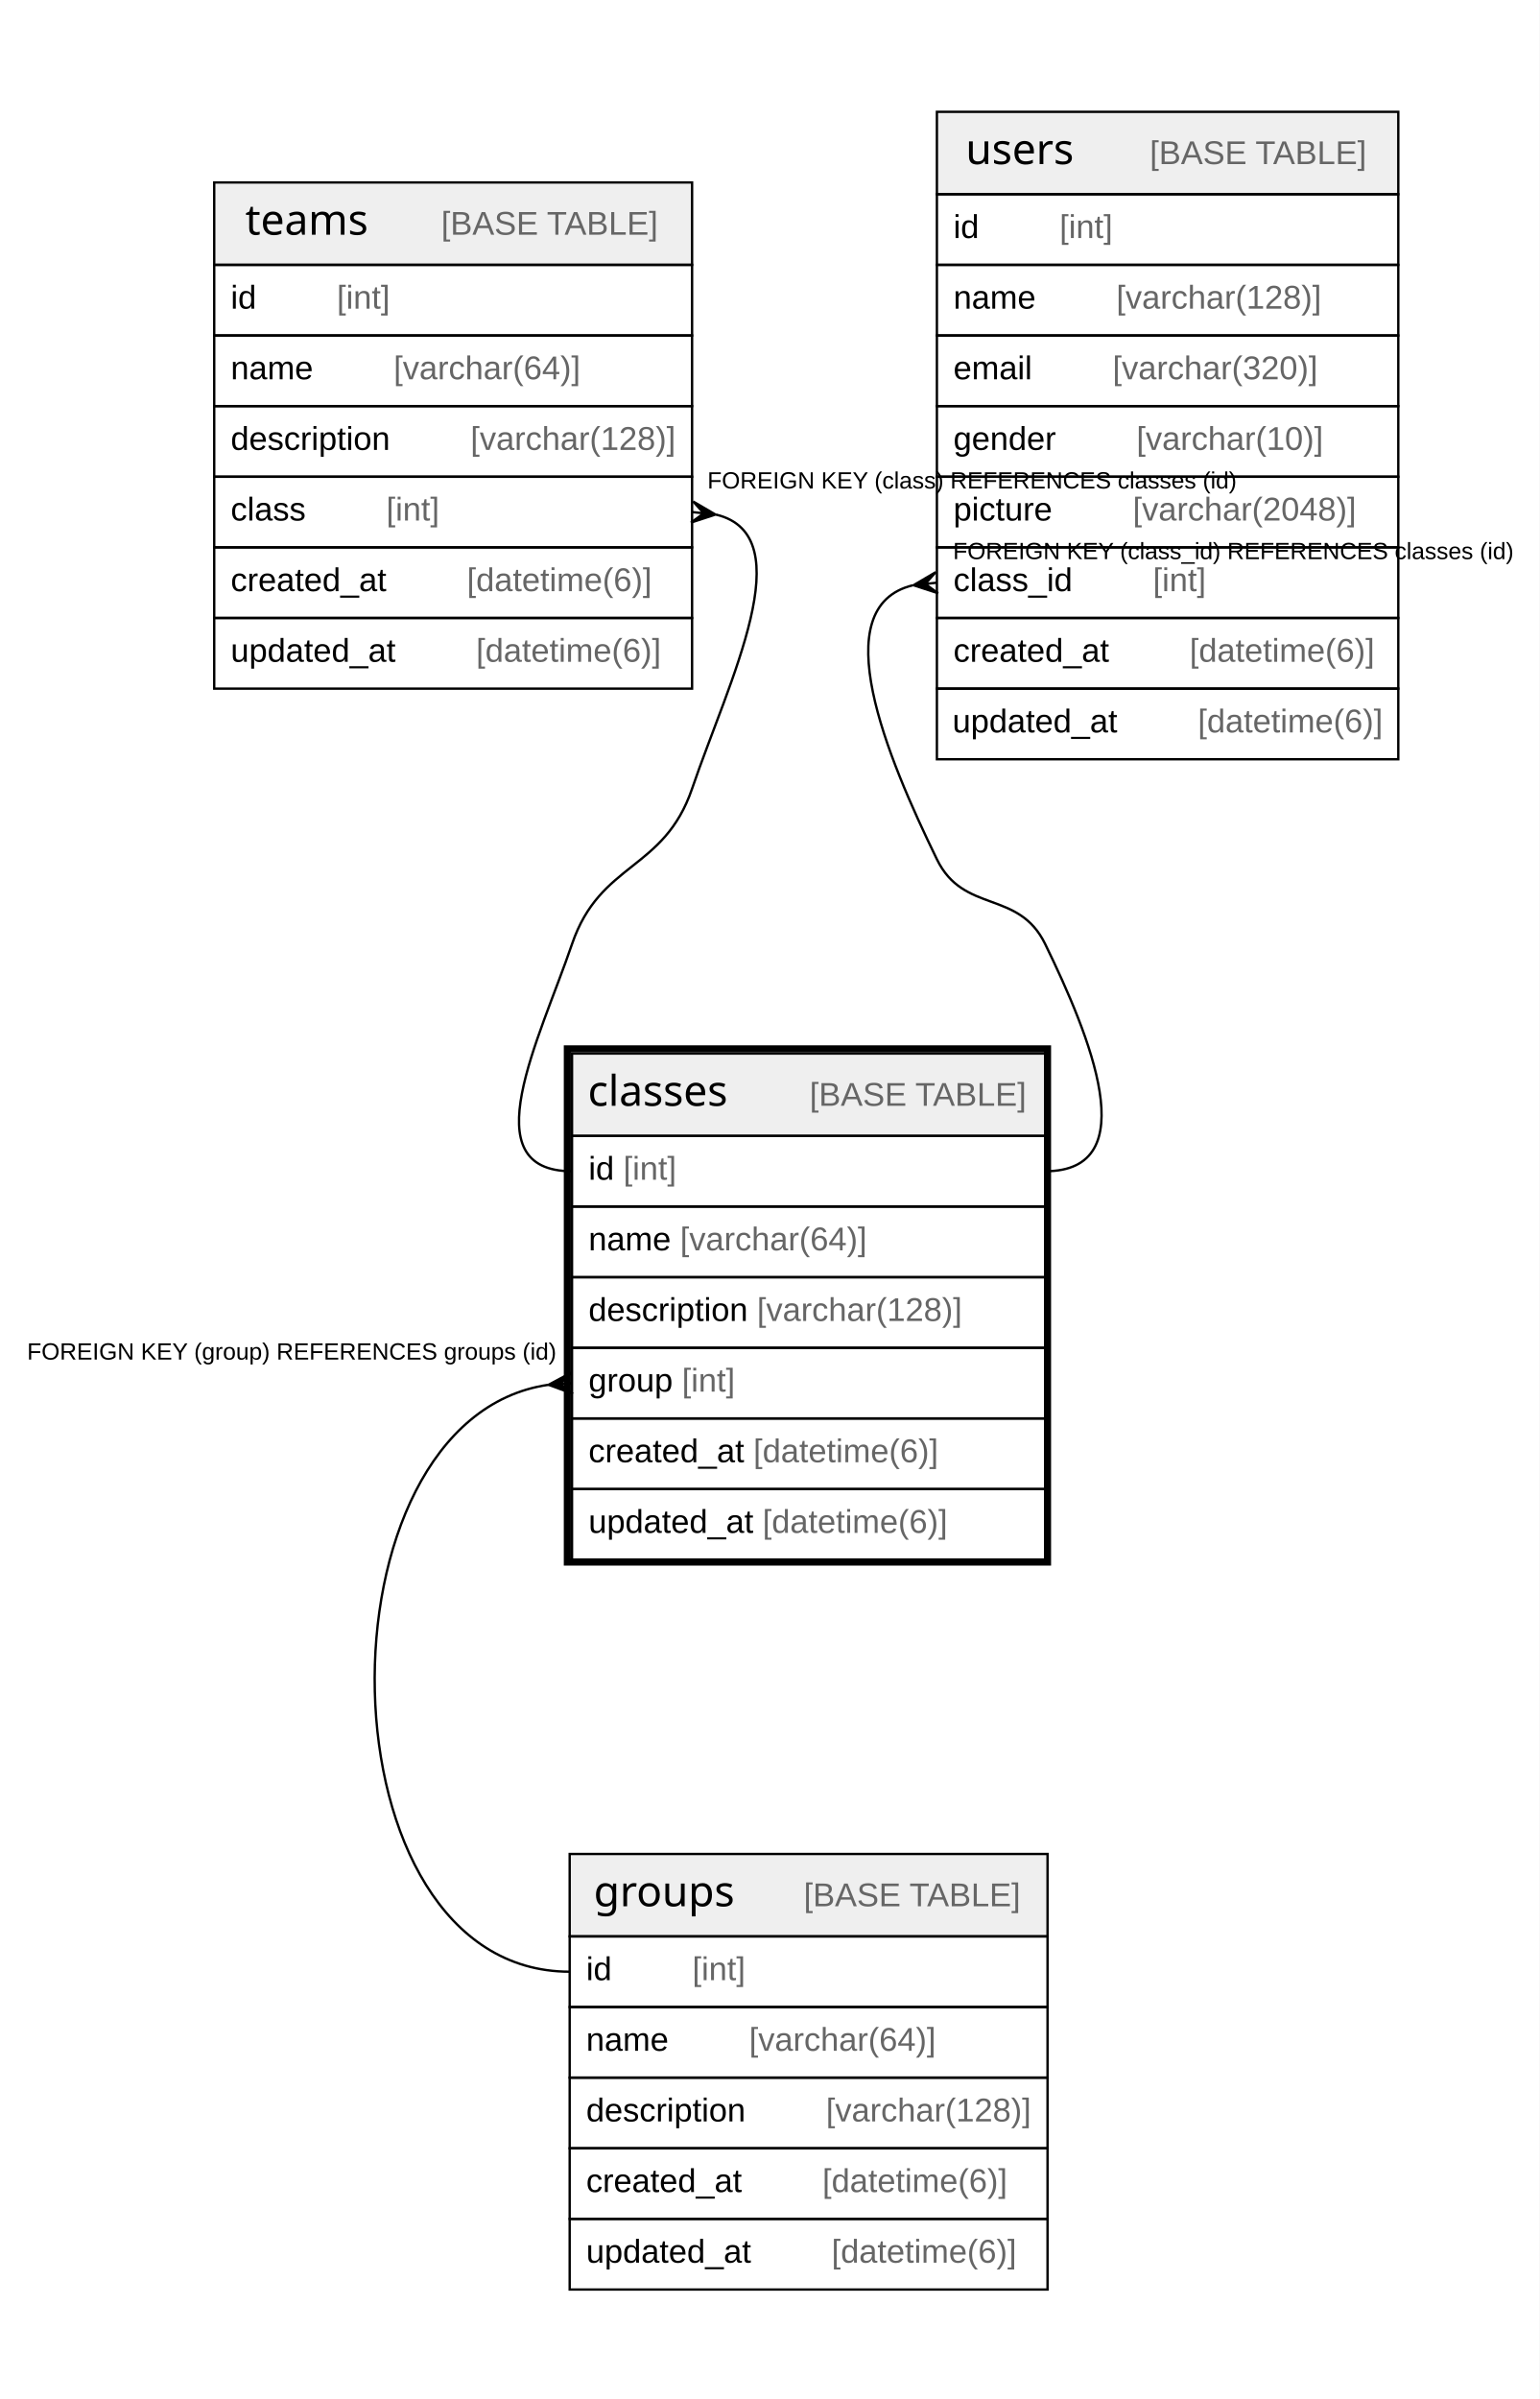
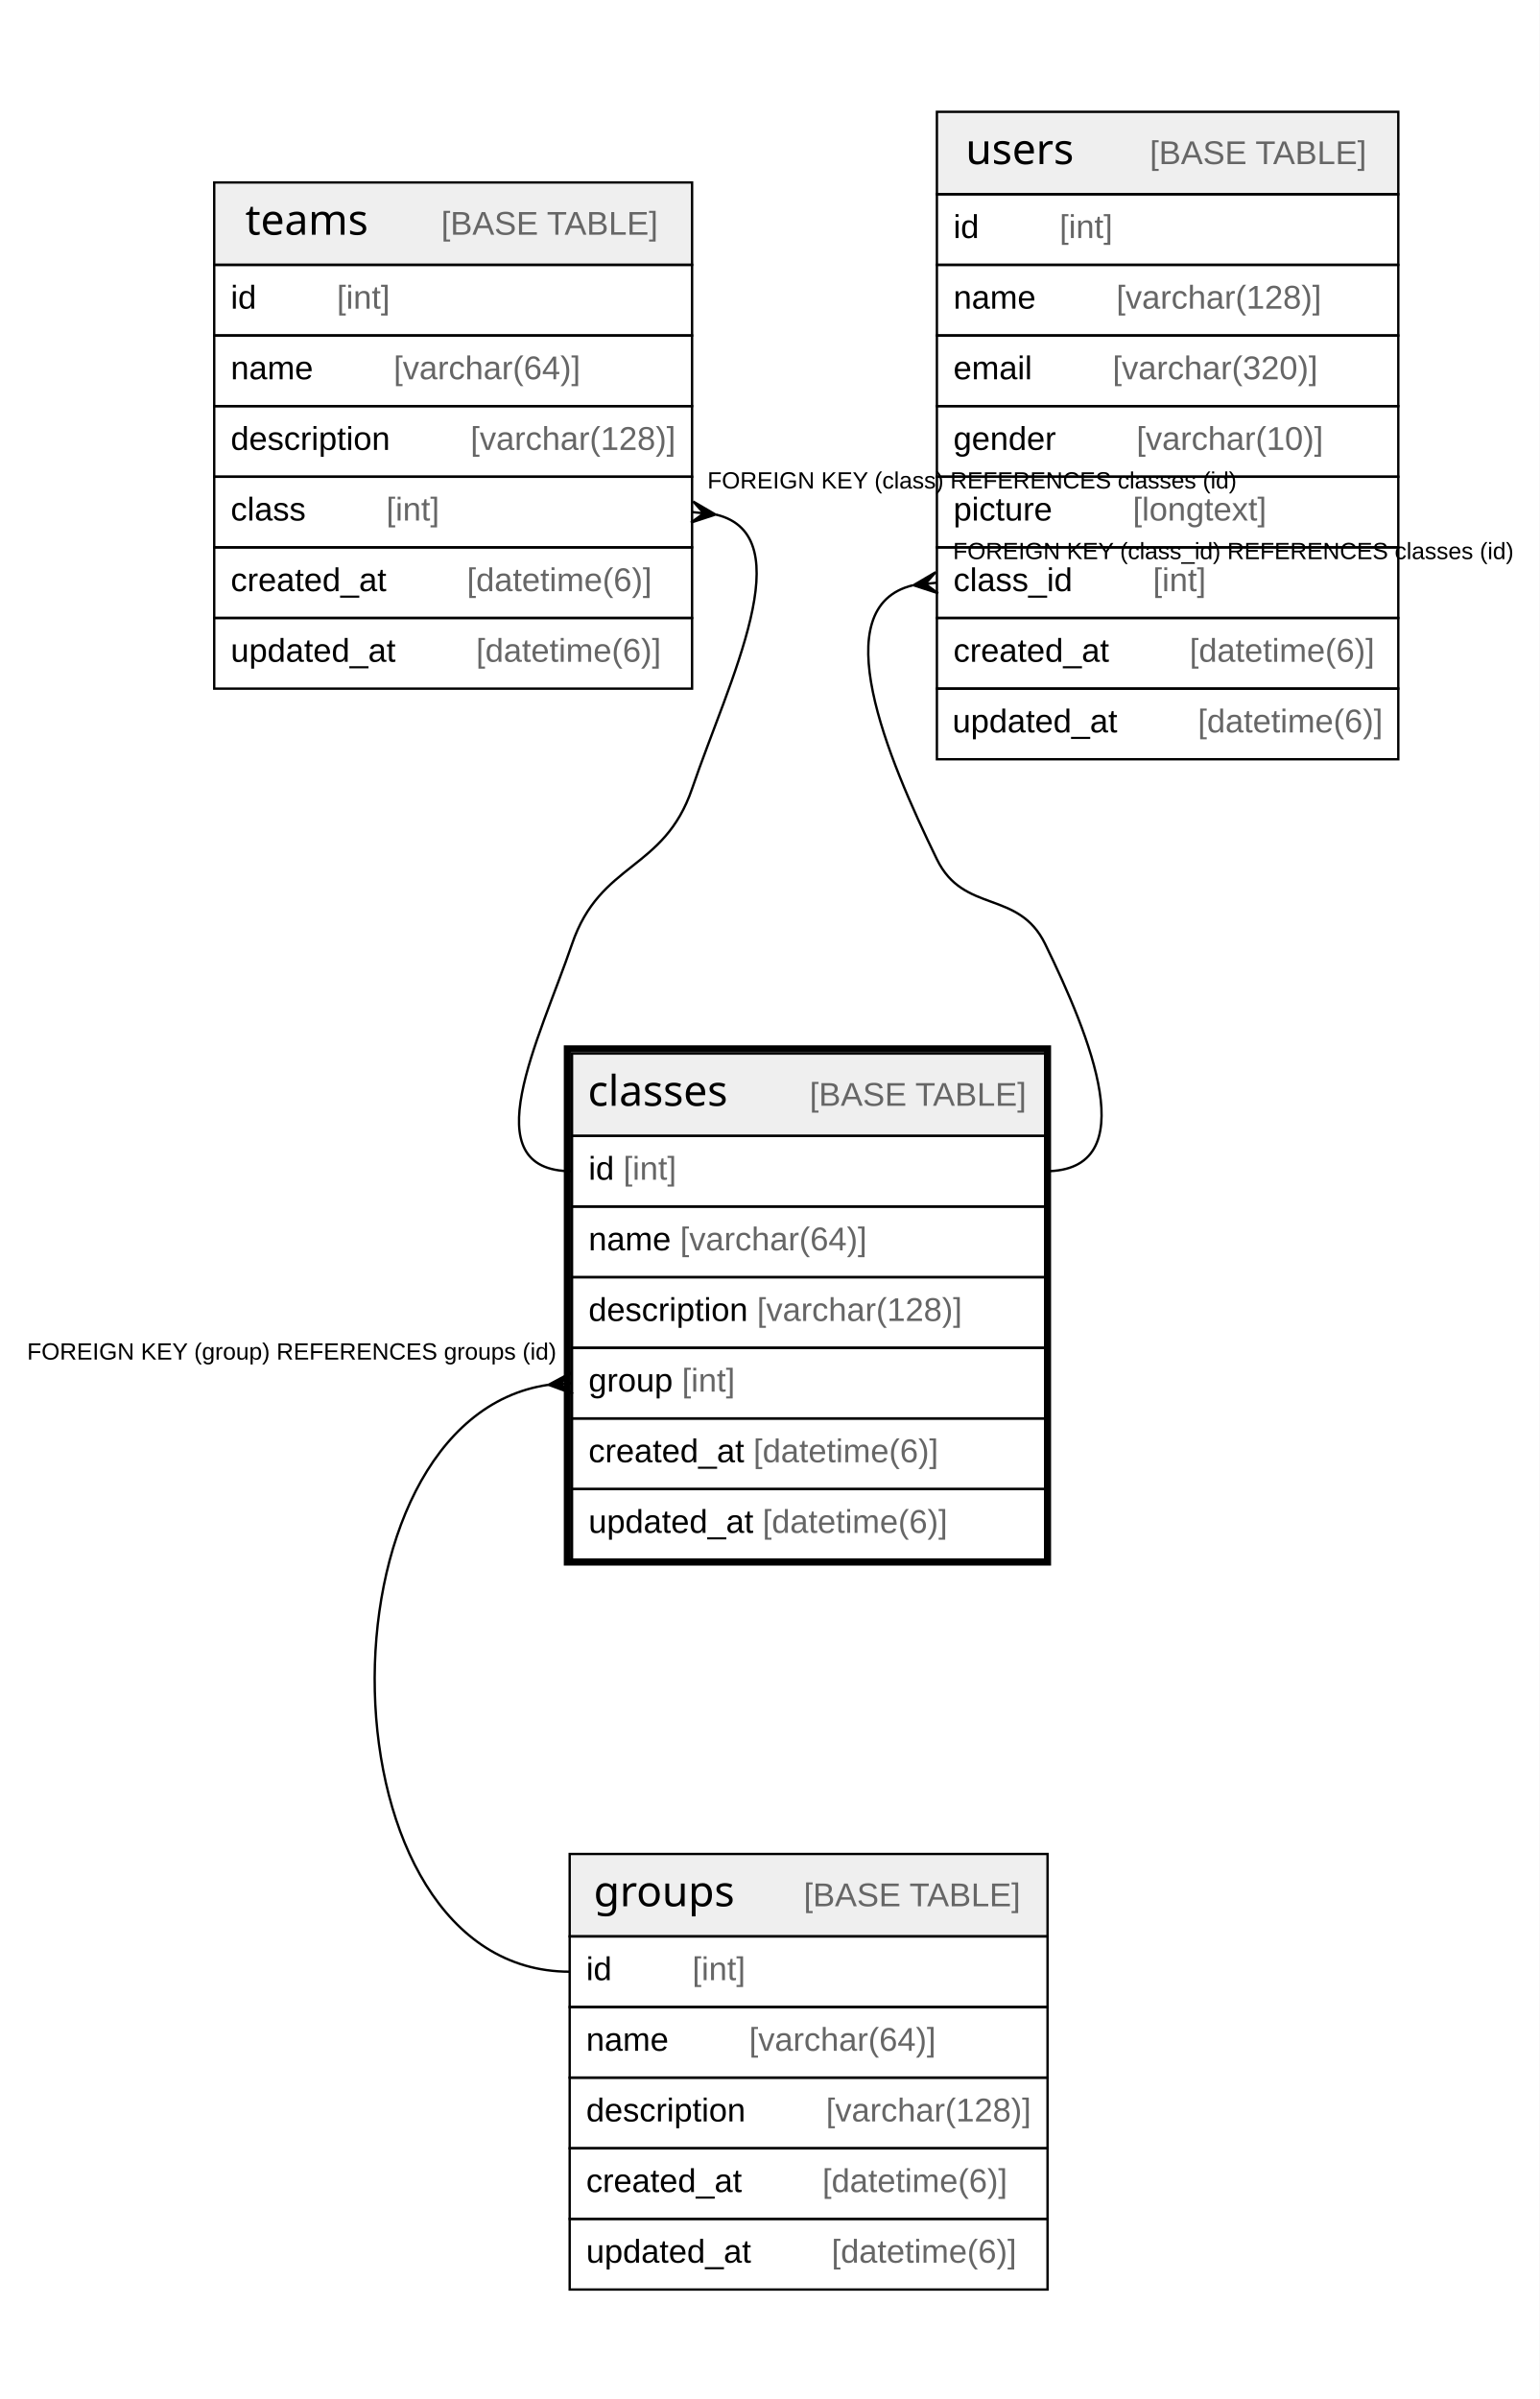
<svg xmlns="http://www.w3.org/2000/svg" width="654pt" height="1019pt" viewBox="0.00 0.00 654.00 1019.00">
  <g id="graph0" class="graph" transform="scale(1 1) rotate(0) translate(4 1015)">
    <polygon fill="#ffffff" stroke="transparent" points="-4,4 -4,-1015 650,-1015 650,4 -4,4" />
    <g id="node1" class="node">
      <polygon fill="#efefef" stroke="transparent" points="239,-532.5 239,-567.5 440,-567.5 440,-532.5 239,-532.5" />
      <polygon fill="none" stroke="#000000" points="239,-532.5 239,-567.5 440,-567.5 440,-532.5 239,-532.5" />
      <text text-anchor="start" x="245.713" y="-545.3" font-family="Arial Bold" font-size="18.00" fill="#000000">classes</text>
      <text text-anchor="start" x="305.719" y="-545.3" font-family="Arial" font-size="14.00" fill="#000000">    </text>
      <text text-anchor="start" x="339.924" y="-545.3" font-family="Arial" font-size="14.00" fill="#666666">[BASE TABLE]</text>
      <polygon fill="none" stroke="#000000" points="239,-502.5 239,-532.5 440,-532.5 440,-502.5 239,-502.5" />
      <text text-anchor="start" x="246" y="-513.9" font-family="Arial" font-size="14.00" fill="#000000">id </text>
      <text text-anchor="start" x="260.78" y="-513.9" font-family="Arial" font-size="14.00" fill="#666666">[int]</text>
      <polygon fill="none" stroke="#000000" points="239,-472.5 239,-502.5 440,-502.5 440,-472.5 239,-472.5" />
      <text text-anchor="start" x="246" y="-483.9" font-family="Arial" font-size="14.00" fill="#000000">name </text>
      <text text-anchor="start" x="284.899" y="-483.9" font-family="Arial" font-size="14.00" fill="#666666">[varchar(64)]</text>
      <polygon fill="none" stroke="#000000" points="239,-442.5 239,-472.5 440,-472.5 440,-442.5 239,-442.5" />
      <text text-anchor="start" x="246" y="-453.9" font-family="Arial" font-size="14.00" fill="#000000">description </text>
      <text text-anchor="start" x="317.568" y="-453.9" font-family="Arial" font-size="14.00" fill="#666666">[varchar(128)]</text>
      <polygon fill="none" stroke="#000000" points="239,-412.5 239,-442.5 440,-442.5 440,-412.5 239,-412.5" />
      <text text-anchor="start" x="246" y="-423.9" font-family="Arial" font-size="14.00" fill="#000000">group </text>
      <text text-anchor="start" x="285.682" y="-423.9" font-family="Arial" font-size="14.00" fill="#666666">[int]</text>
      <polygon fill="none" stroke="#000000" points="239,-382.5 239,-412.5 440,-412.5 440,-382.5 239,-382.5" />
      <text text-anchor="start" x="246" y="-393.9" font-family="Arial" font-size="14.00" fill="#000000">created_at </text>
      <text text-anchor="start" x="316.028" y="-393.9" font-family="Arial" font-size="14.00" fill="#666666">[datetime(6)]</text>
      <polygon fill="none" stroke="#000000" points="239,-352.5 239,-382.5 440,-382.5 440,-352.5 239,-352.5" />
      <text text-anchor="start" x="246" y="-363.9" font-family="Arial" font-size="14.00" fill="#000000">updated_at </text>
      <text text-anchor="start" x="319.933" y="-363.9" font-family="Arial" font-size="14.00" fill="#666666">[datetime(6)]</text>
      <polygon fill="none" stroke="#000000" stroke-width="3" points="237,-351.5 237,-569.5 441,-569.5 441,-351.5 237,-351.5" />
    </g>
    <g id="node4" class="node">
      <polygon fill="#efefef" stroke="transparent" points="238,-192.5 238,-227.5 441,-227.5 441,-192.5 238,-192.5" />
      <polygon fill="none" stroke="#000000" points="238,-192.5 238,-227.5 441,-227.5 441,-192.5 238,-192.5" />
      <text text-anchor="start" x="248.208" y="-205.3" font-family="Arial Bold" font-size="18.00" fill="#000000">groups</text>
      <text text-anchor="start" x="303.224" y="-205.3" font-family="Arial" font-size="14.00" fill="#000000">    </text>
      <text text-anchor="start" x="337.429" y="-205.3" font-family="Arial" font-size="14.00" fill="#666666">[BASE TABLE]</text>
      <polygon fill="none" stroke="#000000" points="238,-162.5 238,-192.5 441,-192.5 441,-162.5 238,-162.5" />
      <text text-anchor="start" x="245" y="-173.9" font-family="Arial" font-size="14.00" fill="#000000">id    </text>
      <text text-anchor="start" x="290.094" y="-173.9" font-family="Arial" font-size="14.00" fill="#666666">[int]</text>
      <polygon fill="none" stroke="#000000" points="238,-132.5 238,-162.5 441,-162.5 441,-132.5 238,-132.5" />
      <text text-anchor="start" x="245" y="-143.9" font-family="Arial" font-size="14.00" fill="#000000">name    </text>
      <text text-anchor="start" x="314.213" y="-143.9" font-family="Arial" font-size="14.00" fill="#666666">[varchar(64)]</text>
      <polygon fill="none" stroke="#000000" points="238,-102.5 238,-132.5 441,-132.5 441,-102.5 238,-102.5" />
      <text text-anchor="start" x="244.999" y="-113.9" font-family="Arial" font-size="14.00" fill="#000000">description    </text>
      <text text-anchor="start" x="346.882" y="-113.9" font-family="Arial" font-size="14.00" fill="#666666">[varchar(128)]</text>
      <polygon fill="none" stroke="#000000" points="238,-72.5 238,-102.5 441,-102.5 441,-72.5 238,-72.5" />
      <text text-anchor="start" x="245" y="-83.9" font-family="Arial" font-size="14.00" fill="#000000">created_at    </text>
      <text text-anchor="start" x="345.342" y="-83.9" font-family="Arial" font-size="14.00" fill="#666666">[datetime(6)]</text>
      <polygon fill="none" stroke="#000000" points="238,-42.5 238,-72.5 441,-72.5 441,-42.5 238,-42.5" />
      <text text-anchor="start" x="245" y="-53.9" font-family="Arial" font-size="14.00" fill="#000000">updated_at    </text>
      <text text-anchor="start" x="349.247" y="-53.9" font-family="Arial" font-size="14.00" fill="#666666">[datetime(6)]</text>
    </g>
    <g id="edge3" class="edge">
      <path fill="none" stroke="#000000" d="M228.906,-426.783C127.935,-412.119 130.36,-177.5 238,-177.5" />
      <polygon fill="#000000" stroke="#000000" points="229.025,-426.791 238.681,-431.989 234.013,-427.146 239,-427.5 239,-427.5 239,-427.5 234.013,-427.146 239.319,-423.011 229.025,-426.791 229.025,-426.791" />
      <text text-anchor="start" x="7.495" y="-437.5" font-family="Arial" font-size="10.00" fill="#000000">FOREIGN KEY (group) REFERENCES groups (id)</text>
    </g>
    <g id="node2" class="node">
      <polygon fill="#efefef" stroke="transparent" points="87,-902.5 87,-937.5 290,-937.5 290,-902.5 87,-902.5" />
      <polygon fill="none" stroke="#000000" points="87,-902.5 87,-937.5 290,-937.5 290,-902.5 87,-902.5" />
      <text text-anchor="start" x="100.213" y="-915.3" font-family="Arial Bold" font-size="18.00" fill="#000000">teams</text>
      <text text-anchor="start" x="149.219" y="-915.3" font-family="Arial" font-size="14.00" fill="#000000">    </text>
      <text text-anchor="start" x="183.424" y="-915.3" font-family="Arial" font-size="14.00" fill="#666666">[BASE TABLE]</text>
      <polygon fill="none" stroke="#000000" points="87,-872.5 87,-902.5 290,-902.5 290,-872.5 87,-872.5" />
      <text text-anchor="start" x="94" y="-883.9" font-family="Arial" font-size="14.00" fill="#000000">id    </text>
      <text text-anchor="start" x="139.094" y="-883.9" font-family="Arial" font-size="14.00" fill="#666666">[int]</text>
      <polygon fill="none" stroke="#000000" points="87,-842.5 87,-872.5 290,-872.5 290,-842.5 87,-842.5" />
      <text text-anchor="start" x="94" y="-853.9" font-family="Arial" font-size="14.00" fill="#000000">name    </text>
      <text text-anchor="start" x="163.213" y="-853.9" font-family="Arial" font-size="14.00" fill="#666666">[varchar(64)]</text>
      <polygon fill="none" stroke="#000000" points="87,-812.5 87,-842.5 290,-842.5 290,-812.5 87,-812.5" />
      <text text-anchor="start" x="93.999" y="-823.9" font-family="Arial" font-size="14.00" fill="#000000">description    </text>
      <text text-anchor="start" x="195.881" y="-823.9" font-family="Arial" font-size="14.00" fill="#666666">[varchar(128)]</text>
      <polygon fill="none" stroke="#000000" points="87,-782.5 87,-812.5 290,-812.5 290,-782.5 87,-782.5" />
      <text text-anchor="start" x="94" y="-793.9" font-family="Arial" font-size="14.00" fill="#000000">class    </text>
      <text text-anchor="start" x="160.094" y="-793.9" font-family="Arial" font-size="14.00" fill="#666666">[int]</text>
      <polygon fill="none" stroke="#000000" points="87,-752.5 87,-782.5 290,-782.5 290,-752.5 87,-752.5" />
      <text text-anchor="start" x="94" y="-763.9" font-family="Arial" font-size="14.00" fill="#000000">created_at    </text>
      <text text-anchor="start" x="194.342" y="-763.9" font-family="Arial" font-size="14.00" fill="#666666">[datetime(6)]</text>
      <polygon fill="none" stroke="#000000" points="87,-722.5 87,-752.5 290,-752.5 290,-722.5 87,-722.5" />
      <text text-anchor="start" x="94" y="-733.9" font-family="Arial" font-size="14.00" fill="#000000">updated_at    </text>
      <text text-anchor="start" x="198.247" y="-733.9" font-family="Arial" font-size="14.00" fill="#666666">[datetime(6)]</text>
    </g>
    <g id="edge1" class="edge">
      <path fill="none" stroke="#000000" d="M300.224,-796.41C337.076,-787.497 305.618,-725.754 290,-680 278.025,-644.917 250.975,-649.083 239,-614 225.145,-573.411 196.111,-517.5 239,-517.5" />
      <polygon fill="#000000" stroke="#000000" points="299.944,-796.44 289.523,-793.025 294.972,-796.97 290,-797.5 290,-797.5 290,-797.5 294.972,-796.97 290.477,-801.975 299.944,-796.44 299.944,-796.44" />
      <text text-anchor="start" x="296.503" y="-807.5" font-family="Arial" font-size="10.00" fill="#000000">FOREIGN KEY (class) REFERENCES classes (id)</text>
    </g>
    <g id="node3" class="node">
      <polygon fill="#efefef" stroke="transparent" points="394,-932.5 394,-967.5 590,-967.5 590,-932.5 394,-932.5" />
      <polygon fill="none" stroke="#000000" points="394,-932.5 394,-967.5 590,-967.5 590,-932.5 394,-932.5" />
      <text text-anchor="start" x="406.214" y="-945.3" font-family="Arial Bold" font-size="18.00" fill="#000000">users</text>
      <text text-anchor="start" x="450.218" y="-945.3" font-family="Arial" font-size="14.00" fill="#000000">    </text>
      <text text-anchor="start" x="484.423" y="-945.3" font-family="Arial" font-size="14.00" fill="#666666">[BASE TABLE]</text>
      <polygon fill="none" stroke="#000000" points="394,-902.5 394,-932.5 590,-932.5 590,-902.5 394,-902.5" />
      <text text-anchor="start" x="401" y="-913.9" font-family="Arial" font-size="14.00" fill="#000000">id    </text>
      <text text-anchor="start" x="446.094" y="-913.9" font-family="Arial" font-size="14.00" fill="#666666">[int]</text>
      <polygon fill="none" stroke="#000000" points="394,-872.5 394,-902.5 590,-902.5 590,-872.5 394,-872.5" />
      <text text-anchor="start" x="401" y="-883.9" font-family="Arial" font-size="14.00" fill="#000000">name    </text>
      <text text-anchor="start" x="470.213" y="-883.9" font-family="Arial" font-size="14.00" fill="#666666">[varchar(128)]</text>
      <polygon fill="none" stroke="#000000" points="394,-842.5 394,-872.5 590,-872.5 590,-842.5 394,-842.5" />
      <text text-anchor="start" x="401" y="-853.9" font-family="Arial" font-size="14.00" fill="#000000">email    </text>
      <text text-anchor="start" x="468.644" y="-853.9" font-family="Arial" font-size="14.00" fill="#666666">[varchar(320)]</text>
      <polygon fill="none" stroke="#000000" points="394,-812.5 394,-842.5 590,-842.5 590,-812.5 394,-812.5" />
      <text text-anchor="start" x="401" y="-823.9" font-family="Arial" font-size="14.00" fill="#000000">gender    </text>
      <text text-anchor="start" x="478.778" y="-823.9" font-family="Arial" font-size="14.00" fill="#666666">[varchar(10)]</text>
      <polygon fill="none" stroke="#000000" points="394,-782.5 394,-812.5 590,-812.5 590,-782.5 394,-782.5" />
      <text text-anchor="start" x="401" y="-793.9" font-family="Arial" font-size="14.00" fill="#000000">picture    </text>
-       <text text-anchor="start" x="477.21" y="-793.9" font-family="Arial" font-size="14.00" fill="#666666">[varchar(2048)]</text>
+       <text text-anchor="start" x="477.21" y="-793.9" font-family="Arial" font-size="14.00" fill="#666666">[longtext]</text>
      <polygon fill="none" stroke="#000000" points="394,-752.5 394,-782.5 590,-782.5 590,-752.5 394,-752.5" />
      <text text-anchor="start" x="401" y="-763.9" font-family="Arial" font-size="14.00" fill="#000000">class_id    </text>
      <text text-anchor="start" x="485.766" y="-763.9" font-family="Arial" font-size="14.00" fill="#666666">[int]</text>
      <polygon fill="none" stroke="#000000" points="394,-722.5 394,-752.5 590,-752.5 590,-722.5 394,-722.5" />
      <text text-anchor="start" x="401" y="-733.9" font-family="Arial" font-size="14.00" fill="#000000">created_at    </text>
      <text text-anchor="start" x="501.342" y="-733.9" font-family="Arial" font-size="14.00" fill="#666666">[datetime(6)]</text>
      <polygon fill="none" stroke="#000000" points="394,-692.5 394,-722.5 590,-722.5 590,-692.5 394,-692.5" />
      <text text-anchor="start" x="400.595" y="-703.9" font-family="Arial" font-size="14.00" fill="#000000">updated_at    </text>
      <text text-anchor="start" x="504.841" y="-703.9" font-family="Arial" font-size="14.00" fill="#666666">[datetime(6)]</text>
    </g>
    <g id="edge2" class="edge">
      <path fill="none" stroke="#000000" d="M383.684,-766.373C346.099,-757.157 372.824,-693.462 394,-650 405.371,-626.662 428.629,-637.338 440,-614 458.785,-575.444 482.889,-517.5 440,-517.5" />
      <polygon fill="#000000" stroke="#000000" points="384.059,-766.413 393.511,-771.973 389.03,-766.957 394,-767.5 394,-767.5 394,-767.5 389.03,-766.957 394.489,-763.027 384.059,-766.413 384.059,-766.413" />
      <text text-anchor="start" x="400.834" y="-777.5" font-family="Arial" font-size="10.00" fill="#000000">FOREIGN KEY (class_id) REFERENCES classes (id)</text>
    </g>
  </g>
</svg>
